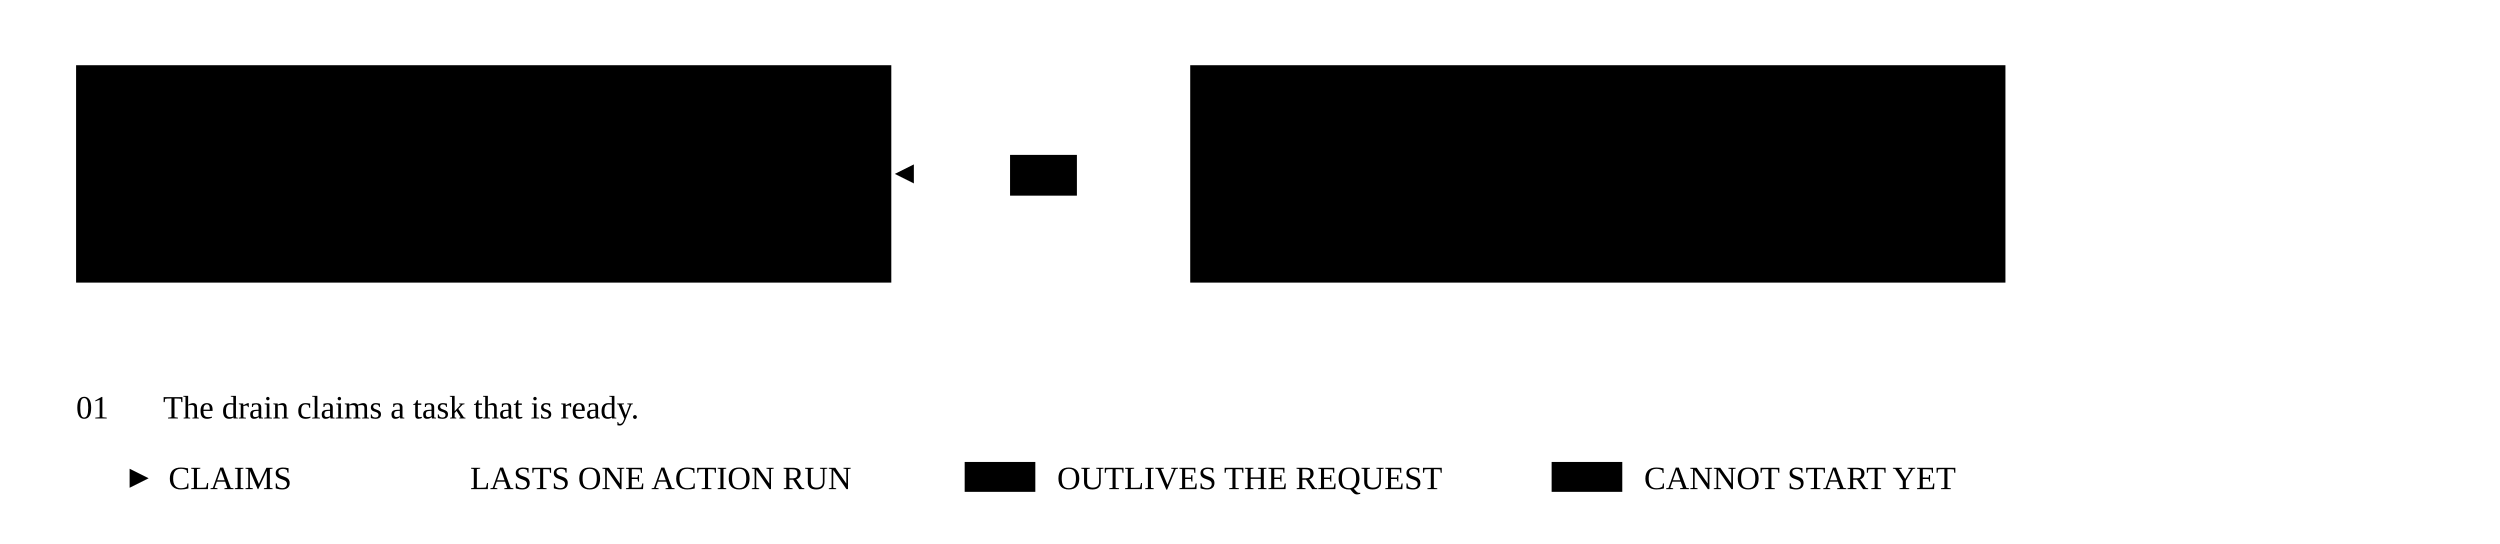
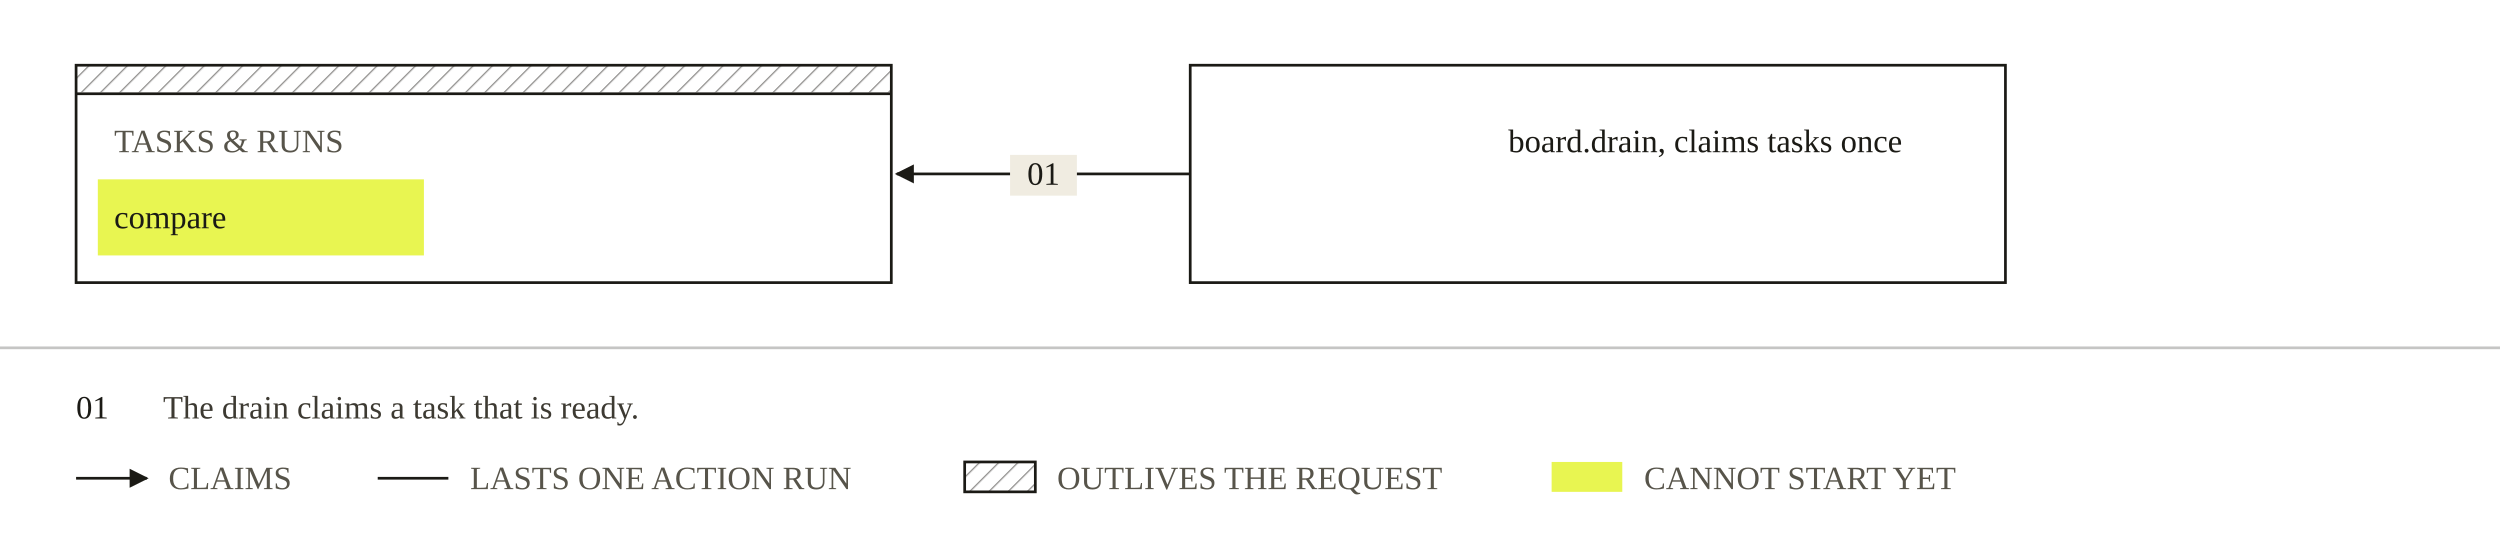
<svg xmlns="http://www.w3.org/2000/svg" viewBox="0 0 920 200">
  <defs>
    <pattern id="hatch" width="5" height="5" patternUnits="userSpaceOnUse" patternTransform="rotate(45)">
-       <line class="hatch-line" x1="0" y1="0" x2="0" y2="5" />
+       <line class="hatch-line" stroke="rgba(27, 26, 21, 0.45)" x1="0" y1="0" x2="0" y2="5" />
    </pattern>
    <marker id="ah" viewBox="0 0 10 10" refX="9" refY="5" markerWidth="7" markerHeight="7" orient="auto-start-reverse">
-       <path class="ink" d="M0,0 L10,5 L0,10 z" />
+       <path class="ink" fill="#1b1a15" d="M0,0 L10,5 L0,10 z" />
    </marker>
  </defs>
  <rect fill="url(#hatch)" x="28" y="24" width="300" height="10" />
-   <line class="thin" x1="28" y1="34.5" x2="328" y2="34.5" />
-   <rect class="solid" x="28" y="24" width="300" height="80" />
-   <text class="lb" x="42" y="56">TASKS &amp; RUNS</text>
-   <rect class="hl" x="36" y="66" width="120" height="28" />
-   <text class="c on-hl" x="42" y="84">compare</text>
-   <rect class="dash" x="438" y="24" width="300" height="80" />
+   <line class="thin" fill="none" stroke="#1b1a15" x1="28" y1="34.5" x2="328" y2="34.5" />
+   <rect class="solid" fill="none" stroke="#1b1a15" x="28" y="24" width="300" height="80" />
+   <text class="lb" fill="#57544a" x="42" y="56">TASKS &amp; RUNS</text>
+   <rect class="hl" fill="#e8f551" x="36" y="66" width="120" height="28" />
+   <text class="c on-hl" fill="#1b1a15" x="42" y="84">compare</text>
+   <rect class="dash" fill="none" stroke="#1b1a15" x="438" y="24" width="300" height="80" />
  <g text-anchor="end">
-     <text class="c" x="700" y="56">board.drain, claims tasks once</text>
+     <text class="c" fill="#1b1a15" x="700" y="56">board.drain, claims tasks once</text>
  </g>
-   <line class="ln" x1="438" y1="64" x2="330" y2="64" marker-end="url(#ah)" />
-   <rect class="ground" x="371.7" y="57" width="24.6" height="15" />
-   <text class="plate" x="384" y="68" text-anchor="middle">01</text>
-   <line class="hi" x1="0" y1="128" x2="920" y2="128" />
-   <text class="n" x="28" y="154">01</text>
-   <text class="t" x="60" y="154">The drain claims a task that is ready.</text>
+   <line class="ln" fill="none" stroke="#1b1a15" x1="438" y1="64" x2="330" y2="64" marker-end="url(#ah)" />
+   <rect class="ground" fill="#f0ece1" x="371.7" y="57" width="24.6" height="15" />
+   <text class="plate" fill="#1b1a15" x="384" y="68" text-anchor="middle">01</text>
+   <line class="hi" fill="none" stroke="rgba(27, 26, 21, 0.25)" x1="0" y1="128" x2="920" y2="128" />
+   <text class="n" fill="#1b1a15" x="28" y="154">01</text>
+   <text class="t" fill="#3d3a32" x="60" y="154">The drain claims a task that is ready.</text>
  <g id="key">
-     <line class="ln" x1="28" y1="176" x2="54" y2="176" marker-end="url(#ah)" />
-     <text class="lb" x="62" y="180">CLAIMS</text>
-     <line class="dash" x1="139" y1="176" x2="165" y2="176" />
-     <text class="lb" x="173" y="180">LASTS ONE ACTION RUN</text>
+     <line class="ln" fill="none" stroke="#1b1a15" x1="28" y1="176" x2="54" y2="176" marker-end="url(#ah)" />
+     <text class="lb" fill="#57544a" x="62" y="180">CLAIMS</text>
+     <line class="dash" fill="none" stroke="#1b1a15" x1="139" y1="176" x2="165" y2="176" />
+     <text class="lb" fill="#57544a" x="173" y="180">LASTS ONE ACTION RUN</text>
    <rect fill="url(#hatch)" x="355" y="170" width="26" height="11" />
-     <rect class="thin" x="355" y="170" width="26" height="11" />
-     <text class="lb" x="389" y="180">OUTLIVES THE REQUEST</text>
-     <rect class="hl" x="571" y="170" width="26" height="11" />
-     <text class="lb" x="605" y="180">CANNOT START YET</text>
+     <rect class="thin" fill="none" stroke="#1b1a15" x="355" y="170" width="26" height="11" />
+     <text class="lb" fill="#57544a" x="389" y="180">OUTLIVES THE REQUEST</text>
+     <rect class="hl" fill="#e8f551" x="571" y="170" width="26" height="11" />
+     <text class="lb" fill="#57544a" x="605" y="180">CANNOT START YET</text>
  </g>
</svg>
